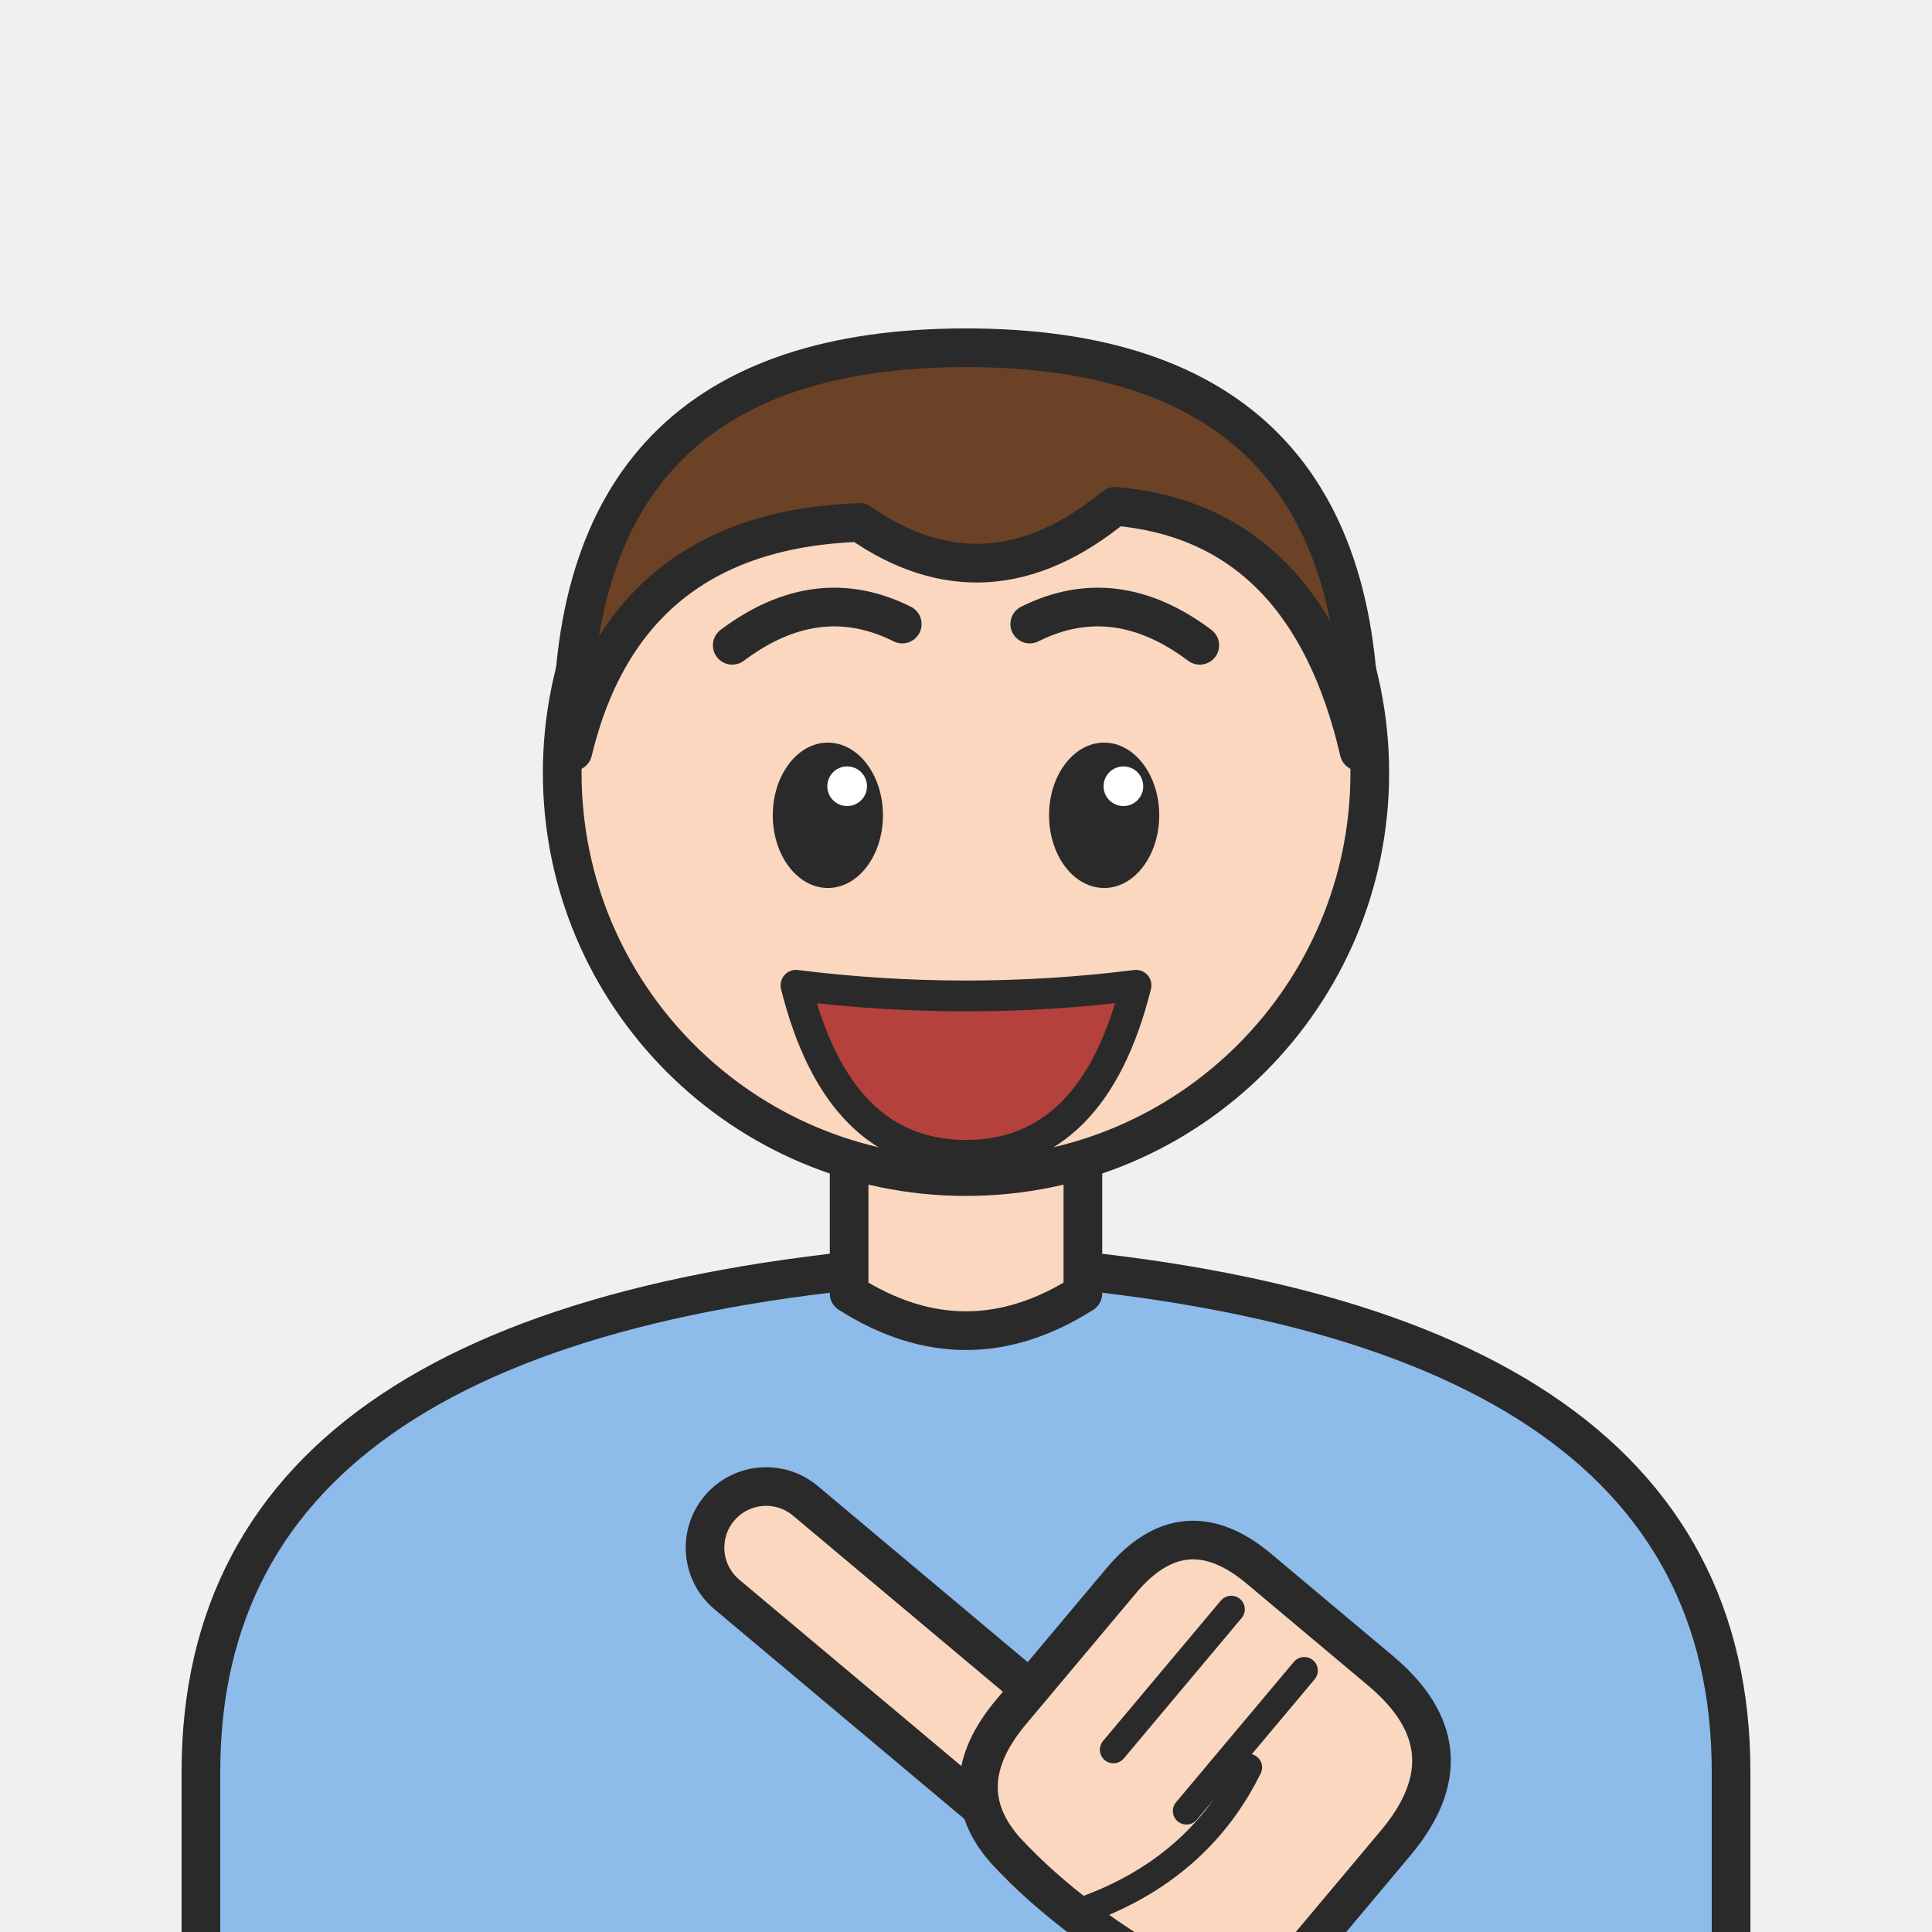
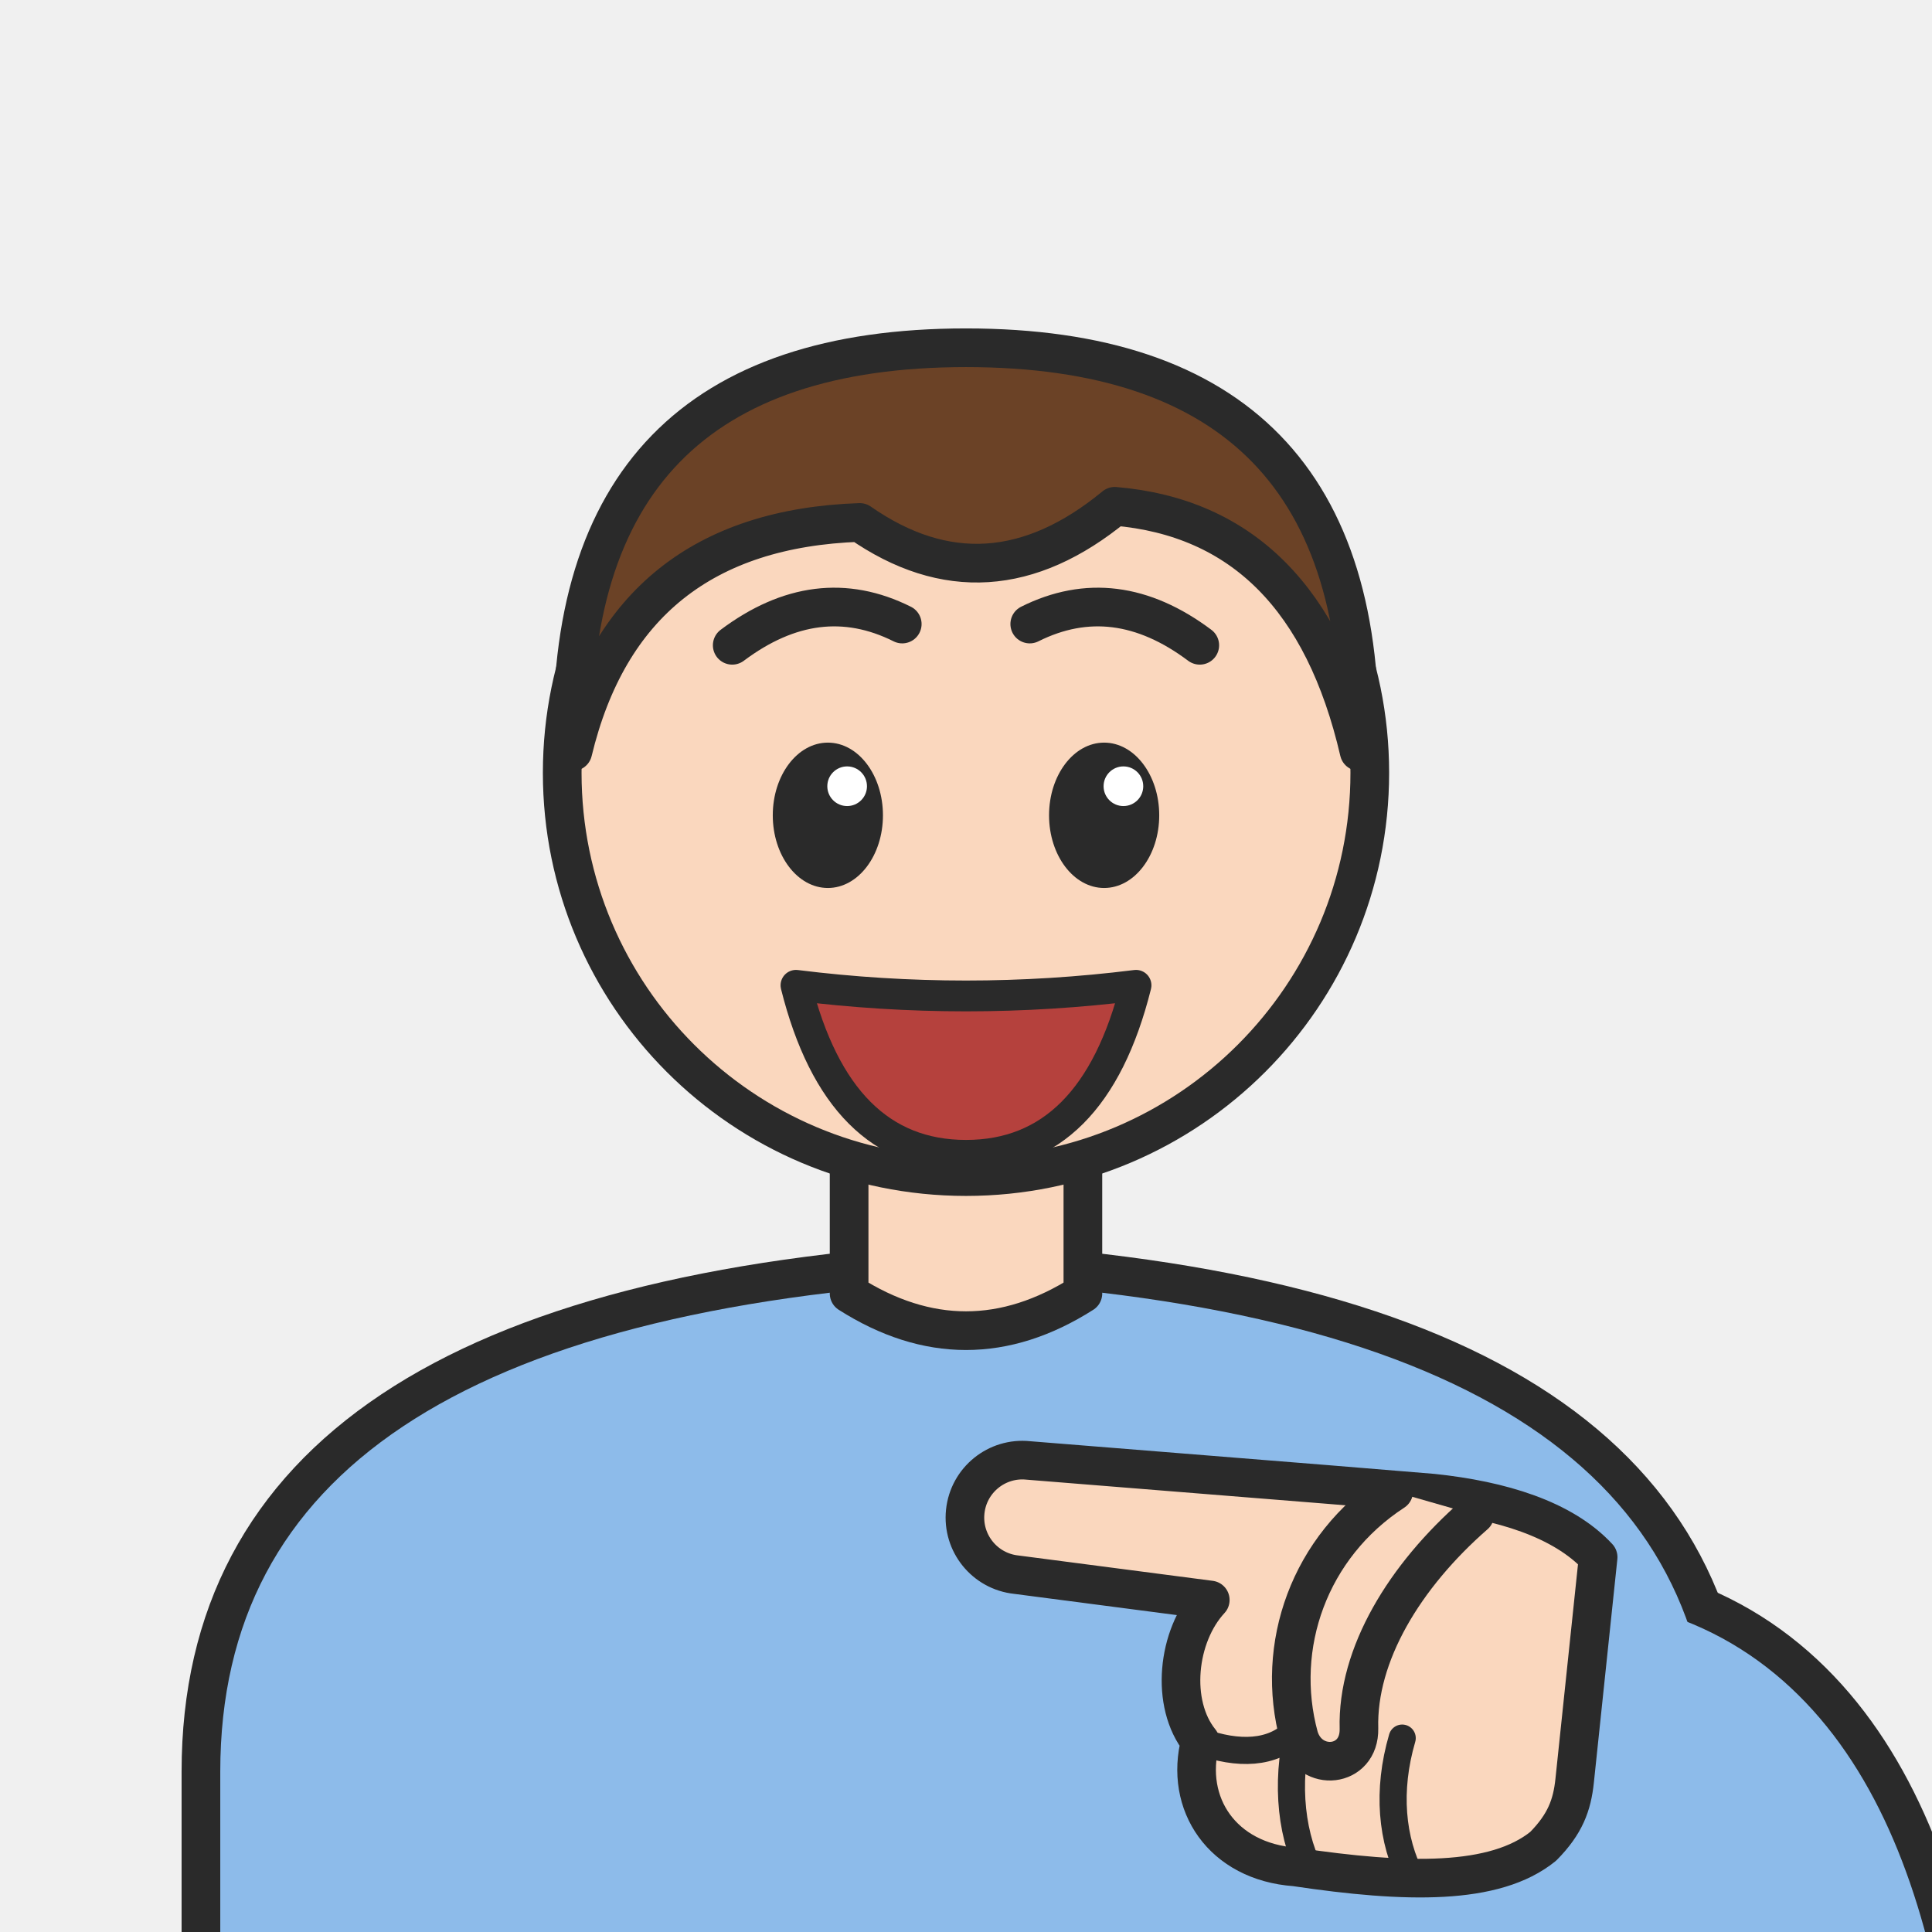
<svg xmlns="http://www.w3.org/2000/svg" viewBox="0 0 100 100" width="512" height="512" stroke-linecap="round" stroke-linejoin="round" role="img" aria-label="ja">
  <g transform="translate(50 40) scale(1.1) translate(-50 -36)">
-     <path d="M78 104 Q80 92 69 88" fill="none" stroke="#2A2A2A" stroke-width="13.64" />
+     <path d="M92 104 Q91 82 80 80" fill="none" stroke="#2A2A2A" stroke-width="13.64" />
    <path d="M14 104 V83 Q14 61 50 59 Q86 61 86 83 V104 Z" fill="#8DBBEA" stroke="#2A2A2A" stroke-width="1.82" />
-     <path d="M78 104 Q80 92 69 88" fill="none" stroke="#8DBBEA" stroke-width="10.0" />
+     <path d="M92 104 Q91 82 80 80" fill="none" stroke="#8DBBEA" stroke-width="10.0" />
    <path d="M44.5 51 V60.5 Q50 64.0 55.5 60.5 V51" fill="#FAD7BE" stroke="#2A2A2A" stroke-width="1.82" />
    <circle cx="50" cy="36" r="19" fill="#FAD7BE" stroke="#2A2A2A" stroke-width="1.82" />
    <path d="M31.5 35 Q31 16 50 16 Q69 16 68.5 35 Q66 24.22 57 23.46 Q51 28.4 45 24.22 Q34 24.6 31.5 35 Z" fill="#6B4226" stroke="#2A2A2A" stroke-width="1.82" />
    <path d="M39 30 Q43 27 47 29" fill="none" stroke="#2A2A2A" stroke-width="1.82" />
    <path d="M53 29 Q57 27 61 30" fill="none" stroke="#2A2A2A" stroke-width="1.82" />
    <ellipse cx="43.5" cy="38.0" rx="2.592" ry="3.42" fill="#2A2A2A" stroke="#2A2A2A" stroke-width="0.0" />
    <circle cx="44.407" cy="36.632" r="0.933" fill="#FFFFFF" stroke="#2A2A2A" stroke-width="0.0" />
    <ellipse cx="56.5" cy="38.0" rx="2.592" ry="3.42" fill="#2A2A2A" stroke="#2A2A2A" stroke-width="0.0" />
    <circle cx="57.407" cy="36.632" r="0.933" fill="#FFFFFF" stroke="#2A2A2A" stroke-width="0.0" />
    <path d="M42 46 Q50 47 58 46 Q56 54 50 54 Q44 54 42 46 Z" fill="#B5413D" stroke="#2A2A2A" stroke-width="1.45" />
-     <g transform="translate(68 89) rotate(-50) scale(1.15 1.15)">
-       <rect x="-6.8" y="-30" width="5" height="19" rx="2.5" fill="#FAD7BE" stroke="#2A2A2A" stroke-width="1.58" />
-       <path d="M-7 -3 Q-8 -8 -7.5 -12 Q-7 -15.5 -3 -15.5 H4 Q8 -15.5 8 -11.5 V-5 Q8 0 3 0 H-3 Q-6.5 0 -7 -3 Z" fill="#FAD7BE" stroke="#2A2A2A" stroke-width="1.58" />
-       <path d="M-1.5 -11.3 H6 M-1.5 -7.4 H6" fill="none" stroke="#2A2A2A" stroke-width="1.11" />
-       <path d="M-7.3 -8 Q-3 -5.5 1.5 -6.6" fill="none" stroke="#2A2A2A" stroke-width="1.11" />
+     <g transform="translate(79 80) rotate(-84) scale(-1.15 1.15)">
+       <path d="M-6.2 0 C-7.6 -1.6 -8.1 -4.2 -8.1 -7 L-8 -11.4 L-7.7 -23.6 A2.35 2.35 0 0 1 -3 -23.6 L-2.8 -15.6 C-1.2 -16.8 1.6 -16.8 3 -15.4 C5.6 -15.8 7.8 -14 7.7 -11 C7.9 -6.4 7.6 -2.8 5.8 -1 C4.8 -0.2 4 0 3 0 Z" fill="#FAD7BE" stroke="#2A2A2A" stroke-width="1.58" />
+       <path d="M3 -15.4 C3.4 -13.8 3.2 -12.4 2.2 -11.6 M1.6 -11.4 C4 -11.8 6.2 -11.4 7.8 -10.4 M2 -7.2 C4.2 -7.6 6.2 -7.2 7.7 -6.2" fill="none" stroke="#2A2A2A" stroke-width="1.11" />
+       <path d="M-8 -8.6 C-5.4 -11.8 -1.2 -12.8 2.4 -11.4 C3.8 -10.8 3.4 -8.8 1.8 -9 C-1.2 -9.4 -4.6 -7.8 -7.4 -5.2" fill="#FAD7BE" stroke="#2A2A2A" stroke-width="1.58" />
    </g>
  </g>
</svg>
